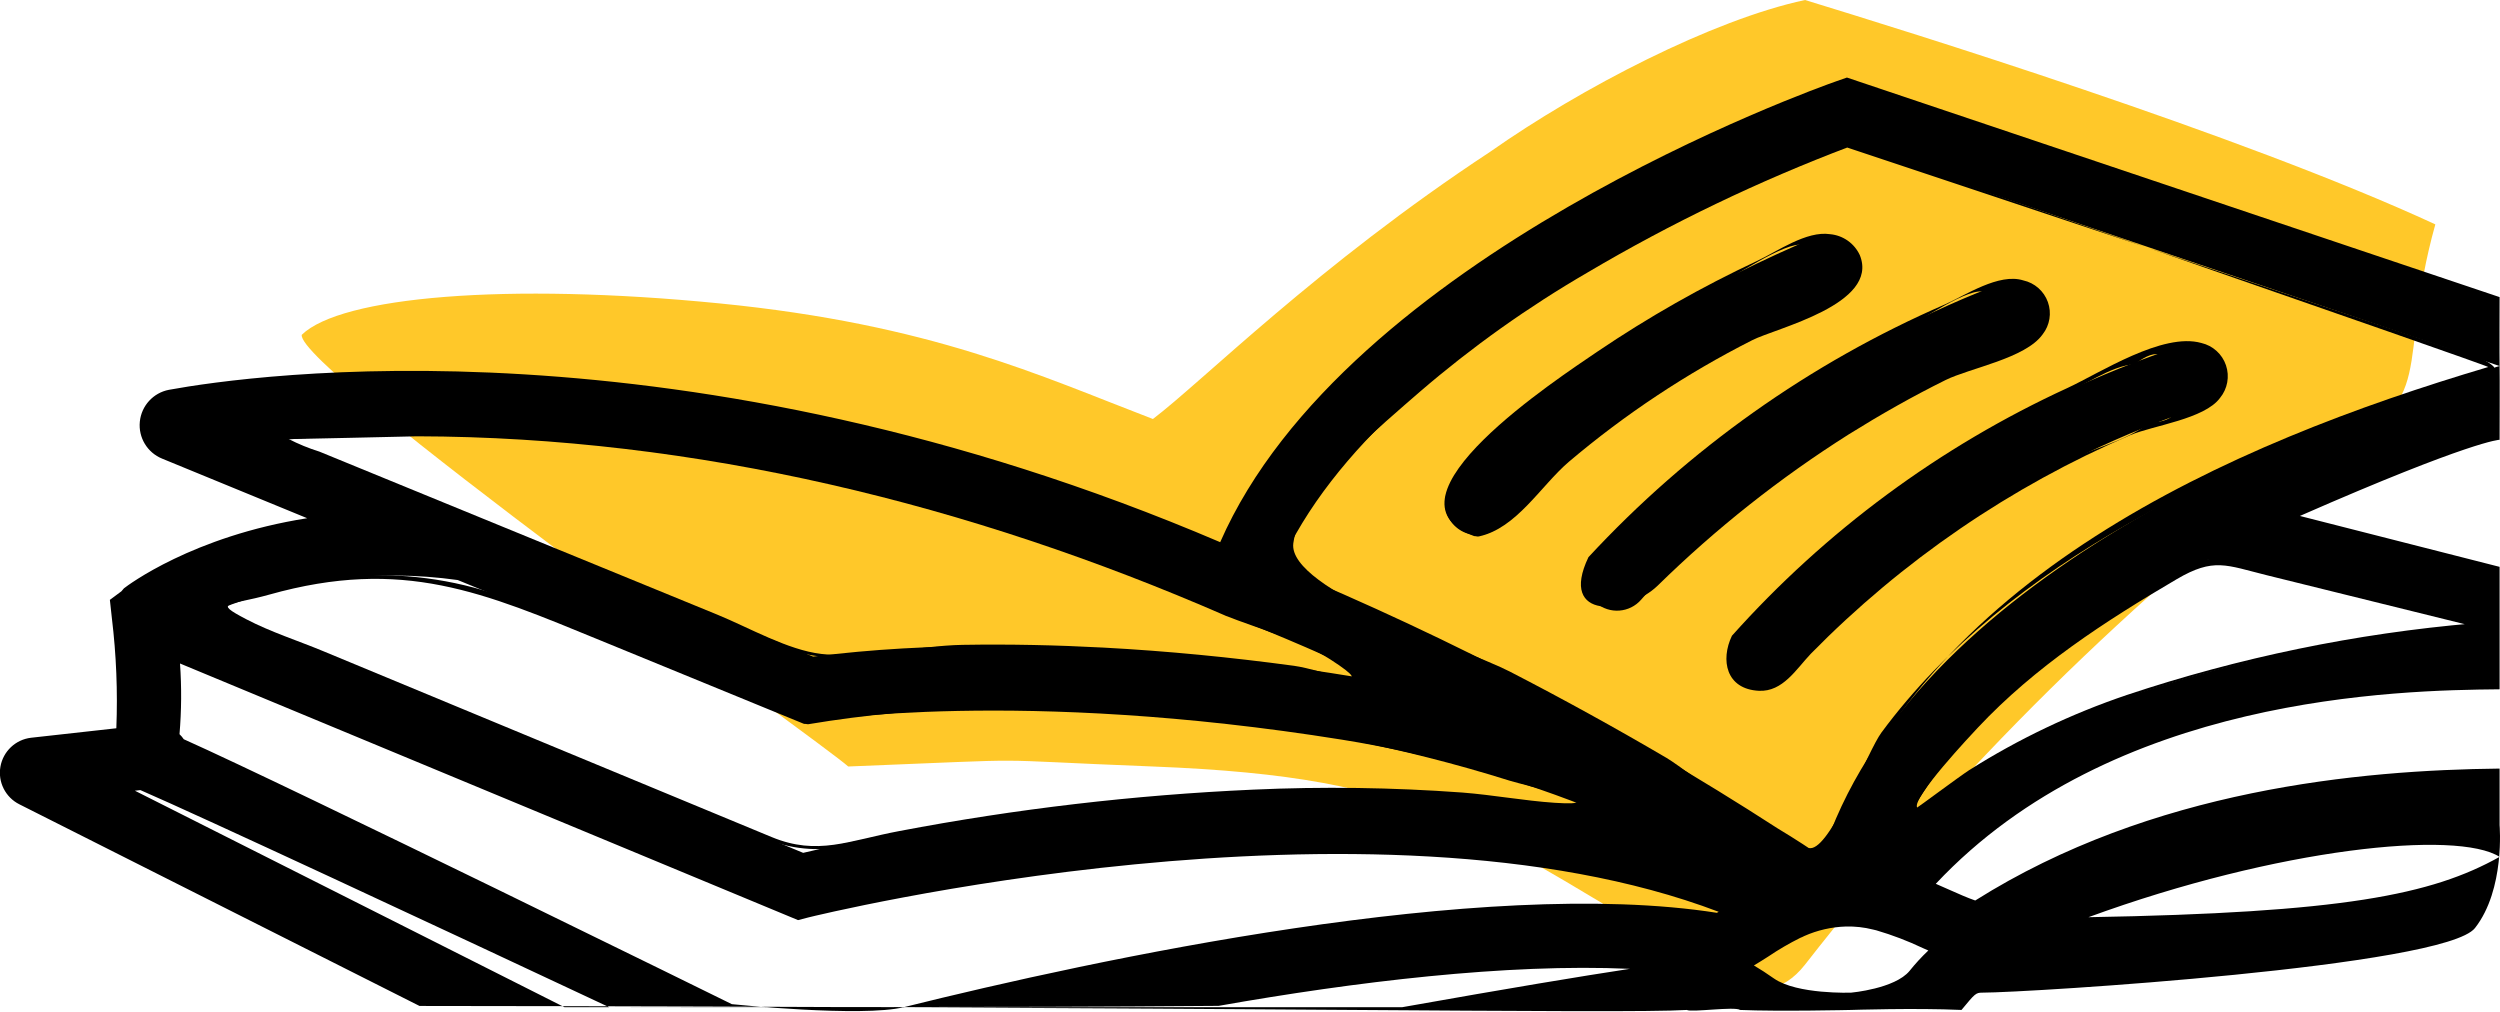
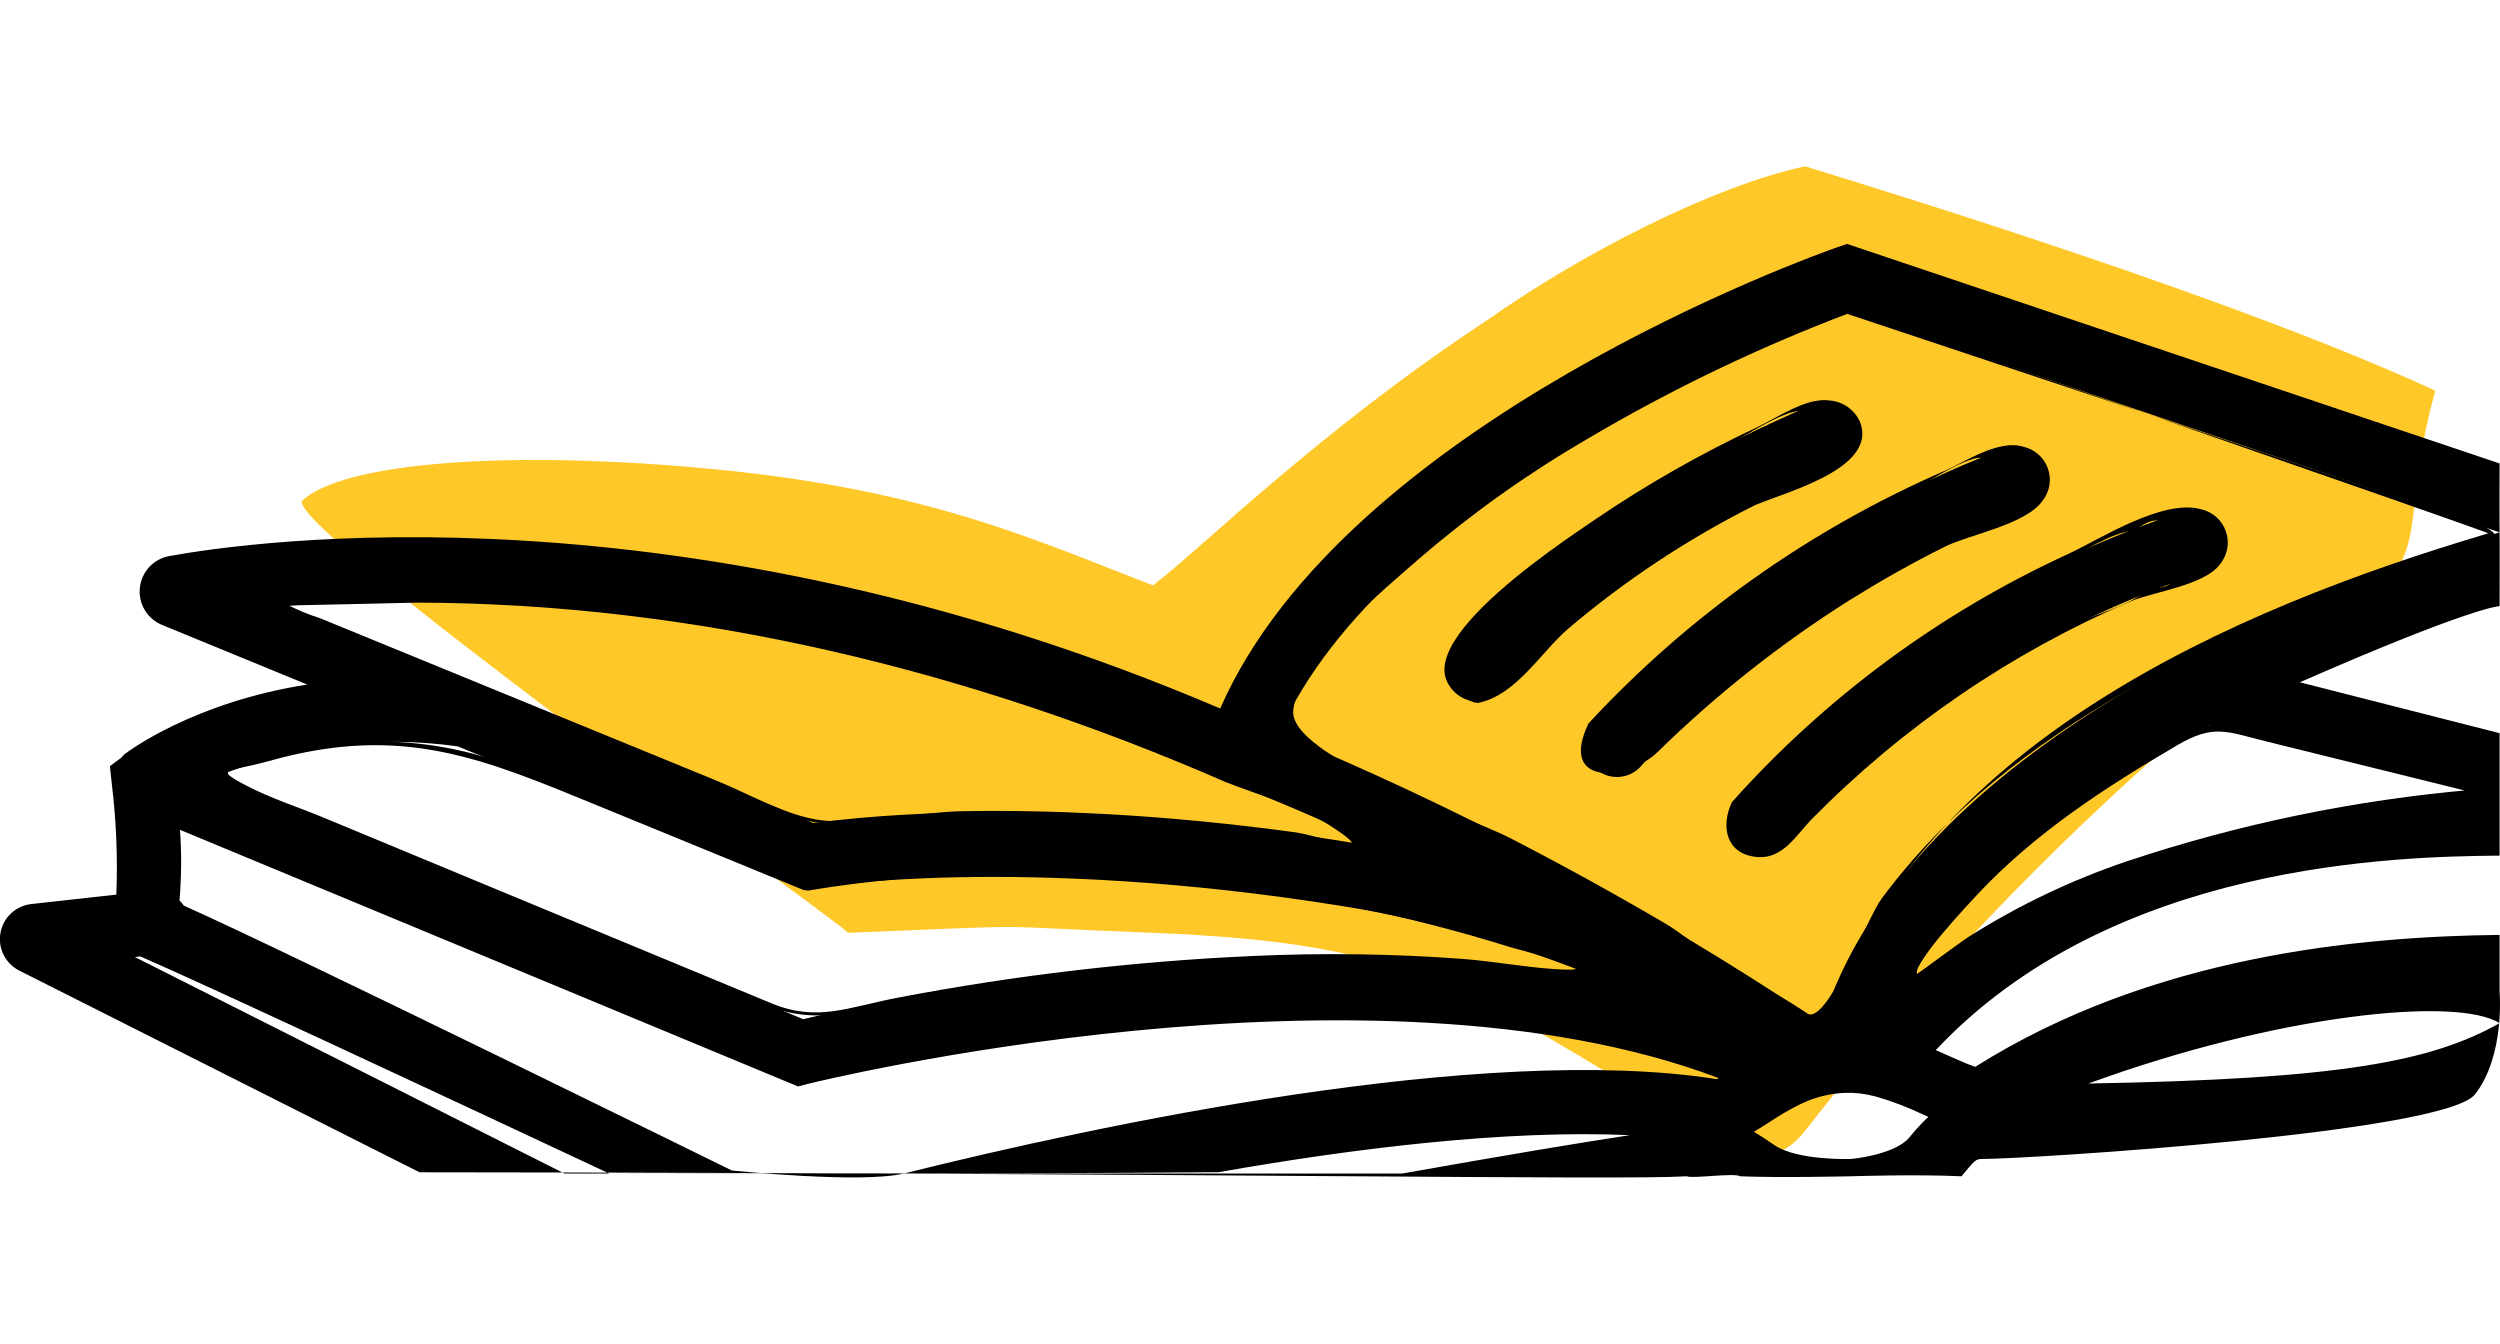
- <svg xmlns="http://www.w3.org/2000/svg" width="187.881" height="75.994" viewBox="0 0 187.881 75.994">
+ <svg xmlns="http://www.w3.org/2000/svg" width="187.881" height="100.994" viewBox="0 0 187.881 75.994">
  <g id="Group_303" data-name="Group 303" transform="translate(-5.3 -25.325)">
    <g id="Layer_2" data-name="Layer 2" transform="translate(27.978 25.325)">
      <path id="Path_1013" data-name="Path 1013" d="M170.744,52.435c-14.631-6.767-39.991-14.6-47.369-16.862-6.949,1.486-16.822,6.6-23.663,11.407-12.97,8.534-21.62,17.259-25.345,20.082-8.51-3.257-16.605-7.109-32.6-8.691S13.34,57.865,10.4,60.735c-.416,2.5,39.086,30.657,41.07,32.442,15.563-.613,8.924-.547,22.894,0,20.711.816,23.915,4.551,43.182,15.931,2.075,1.227,4.1,1.154,5.826-1.038a213.412,213.412,0,0,1,39.413-38.88C171.161,65.91,167.727,63.242,170.744,52.435Z" transform="translate(-10.401 -35.573)" fill="#ffc829" />
    </g>
    <g id="Layer_1" data-name="Layer 1" transform="translate(5.3 31.155)">
      <g id="Group_302" data-name="Group 302" transform="translate(0)">
        <path id="Path_1014" data-name="Path 1014" d="M191.218,95.07c2.274-2.9,1.85-7.73,1.85-7.73V67.925L178.06,64.1c12.97-5.686,15.008-5.725,15.008-5.725h0s.017-4.942,0-5.542c-.017-.561,0-5.18,0-5.18l-49.048-16.5-.774.27c-1.554.544-36.9,13.135-46.327,34.648-40.326-17.229-72.8-12.586-79.005-11.451a2.71,2.71,0,0,0-.51,5.173l10.9,4.477c-8.6,1.351-13.492,5.05-13.771,5.269a2.1,2.1,0,0,0-.192.224l-.866.643.152,1.39a51.865,51.865,0,0,1,.334,8.26l-6.412.713a2.65,2.65,0,0,0-.878,5l30.075,15.156c60.1.06,90.2.606,95.245.3.329.2,3.6-.279,4,0,2.928.125,8.338,0,8.338,0s4.841-.159,8.3,0c1.015-1.226,1.072-1.3,1.563-1.3C157.637,99.924,188.944,97.968,191.218,95.07Zm1.85-5.35c-5.114,2.861-11.817,4.2-30.9,4.535C176.447,89.036,189.884,87.688,193.068,89.72Zm0-12.593v5.958c-10.483.116-26.124,1.544-39.406,9.915-.584-.2-1.272-.506-1.986-.824-.315-.14-.642-.284-.979-.431C163.974,77.6,185.44,77.2,193.068,77.127Zm-1.85-4.841c-13.412,1.317-32.332,4.98-42.895,15.054,4.3-8.41,13.36-15.033,22.922-20Zm-172.185,8.6a2.258,2.258,0,0,0-.325-.385,34.273,34.273,0,0,0,.038-5.313L65.193,94.474l.77-.2c.443-.111,42.176-10.389,68.419-.424l-.137.075c-17.64-2.769-46.677,3.505-61.087,7.088-3.147.782-12.94-.222-12.94-.222S27.092,84.485,19.032,80.882ZM144.076,36.251l48.992,16.581c-14.812,4.354-44.372,15.955-50.94,36.888-.81-.564-1.919-1.3-3.338-2.153a233.169,233.169,0,0,0-37.433-19.642C109.274,50,138.944,38.178,144.076,36.251Zm-46.7,35.258c4.052,1.582,7.968,3.29,11.678,5.033-.726-.135-1.462-.26-2.21-.381a170.971,170.971,0,0,0-27.01-2.269,101.968,101.968,0,0,0-13.509.778l-39.706-16.3C39.737,57.3,66.179,57.63,97.374,71.509Zm-31.625,8.13.676-.113c.152-.024,15.4-2.5,39.658,1.39a88.251,88.251,0,0,1,19.574,5.517c-24.764-4.886-54.708,1.712-60.081,2.986L21.586,71.152a35,35,0,0,1,18.035-2.235ZM47.635,101.017,15.355,84.749l.414-.046C20.251,86.645,37.963,94.9,51,101.018c9.67-.038,28.742.045,45.8-.1,10.194-1.8,21.637-3.2,30.908-2.783-3.668.558-9.006,1.444-17.12,2.885Zm101.09-2.725c-1.109,1.341-4.389,1.633-4.389,1.633s-4.06.149-5.8-1.064c-.539-.376-1.029-.7-1.508-.98.358-.214.717-.436,1.085-.674a20.951,20.951,0,0,1,2.4-1.4,2.344,2.344,0,0,0,.3-.137,8.332,8.332,0,0,1,3.124-.715,7.515,7.515,0,0,1,2.051.229,1.7,1.7,0,0,0,.243.058,23.691,23.691,0,0,1,3.506,1.339c.135.06.267.118.4.176A15.171,15.171,0,0,0,148.725,98.291Zm-32.5-32.76a2.393,2.393,0,0,0,1.823-.838c5.454-6.351,14.687-12.562,25.339-17.041a2.409,2.409,0,0,0-1.866-4.441c-6.65,2.8-19.014,8.9-27.118,18.339a2.41,2.41,0,0,0,1.823,3.981Zm8.692,1.712a2.405,2.405,0,1,0,3.644,3.14c6.164-7.177,18.843-15.644,28.867-19.276a2.408,2.408,0,0,0-1.633-4.53C144.925,50.515,131.649,59.4,124.915,67.243Zm10.83,5.905a2.405,2.405,0,1,0,3.643,3.14,73.445,73.445,0,0,1,31.37-20.434,2.407,2.407,0,0,0-1.453-4.59A77.455,77.455,0,0,0,135.745,73.149Z" transform="translate(-5.218 -31.155)" />
        <g id="Group_301" data-name="Group 301" transform="translate(9.856 4.983)">
          <path id="Path_1018" data-name="Path 1018" d="M107.778,51.038a112.888,112.888,0,0,0-26.089,5.387,55.551,55.551,0,0,0-11.842,5.645c-.79.515-3.9,2.835-3.914,2.815-.412-.732,4.1-5.508,4.557-6,4.318-4.6,9.549-7.991,14.946-11.16,2.791-1.64,3.714-1.057,6.775-.3L107.7,51.255c.178.043.686-.1.313-.2l-8.851-2.187c-3.164-.78-7.668-2.868-10.939-2.7-2.757.14-6.257,3.092-8.484,4.564C73.6,54.788,68.2,59.681,64.609,66.167c-.1.183.479.176.578.087,11.442-10.346,27.867-13.443,42.74-14.98C108.334,51.233,108.038,51.009,107.778,51.038Z" transform="translate(68.289 -15.008)" />
          <path id="Path_1020" data-name="Path 1020" d="M87.989,33.436l27.975,9.325,17.4,5.8c.9.3,2.752.7,3.422,1.431.264.289-3.54,1.58-4.908,2.045C116.937,57.1,100.4,64.416,90.752,77.462c-1.052,1.426-3.612,8.27-5.207,8.675-1.642.417-9.3-5.8-10.931-6.76q-5.809-3.41-11.8-6.5c-3.165-1.628-16.7-6.136-16.263-9.631.479-3.863,6.813-9.029,9.513-11.394a83.744,83.744,0,0,1,12.615-8.971,126.928,126.928,0,0,1,19.678-9.45c.291-.111-.272-.243-.419-.188-15.955,6.033-35.226,15.6-42.858,31.725-.029.06.019.1.072.12A225.64,225.64,0,0,1,85.933,86.857c.118.079.5.14.564-.039,7.162-20.947,30.426-31.055,49.856-36.825.176-.053-48.05-16.755-48.05-16.755C88.124,33.18,87.621,33.313,87.989,33.436Z" transform="translate(40.788 -33.224)" />
          <path id="Path_1021" data-name="Path 1021" d="M84.929,55.956c2.522,1,5.631,1.83,7.914,3.3,4.089,2.642-.655.759-2.731.477-4.747-.643-9.518-1.11-14.3-1.368-3.528-.188-7.064-.267-10.6-.207-3.345.058-7.341,1.072-10.633.682-2.526-.3-5.407-1.968-7.813-2.953L30.544,49.242,16.865,43.636a14.332,14.332,0,0,1-2.319-.951c0,.034,9.376-.2,9.665-.2,20.962.048,41.563,5.118,60.718,13.467.142.06.715-.031.433-.154-22.315-9.725-46.75-15.054-71.146-13.176-.1.007-.352.108-.142.2L47.2,56.4c2.526,1.036,5.05,2.548,7.745,2.661,6,.248,12.147-.795,18.214-.568a178.747,178.747,0,0,1,23.592,2.534c.1.017.576-.063.3-.19Q91.273,58.159,85.362,55.8C85.22,55.747,84.644,55.843,84.929,55.956Z" transform="translate(-2.717 -20.509)" />
          <path id="Path_1022" data-name="Path 1022" d="M56.566,57.88c16.877-2.825,36.568-.826,52.708,4.251,1,.313,8.212,1.98,3.369,1.657-2.317-.157-4.626-.59-6.948-.771A132.528,132.528,0,0,0,89.955,62.8a186.892,186.892,0,0,0-26.566,3.112c-3.8.713-6.136,1.886-9.6.448L37.729,59.706l-17.59-7.295c-1.917-.8-3.988-1.455-5.828-2.418-2.574-1.349-1.3-1,1.717-1.847,10.086-2.837,16.128-.154,24.924,3.449L56.2,57.846c.142.058.718-.039.433-.154L34.983,48.82c-7.562-3.1-15.3-2.695-23,.368-.1.041-.12.123-.007.171L53.06,66.4c4.5,1.864,7.516.282,12.456-.595,16.687-2.962,34.058-4.215,50.81-1.125.1.017.58-.079.3-.19C98.435,57.227,75.758,54.4,56.273,57.659,55.89,57.724,56.388,57.909,56.566,57.88Z" transform="translate(-5.66 -14.269)" />
          <path id="Path_1025" data-name="Path 1025" d="M52.943,58.777c2.839-.607,4.643-3.781,6.758-5.6a70.81,70.81,0,0,1,13.788-9.147c1.768-.91,9.583-2.692,8.094-6.389A2.733,2.733,0,0,0,79.34,36.06c-1.763-.265-3.935,1.279-5.448,1.994a88.194,88.194,0,0,0-12.032,6.832c-2.88,1.968-16.829,11.049-9.282,13.857.142.053.718-.048.433-.154l-1.753-3.861,1.248-1.392c.874-1.368,2.839-2.784,4.056-3.834a67.034,67.034,0,0,1,7.3-5.467c2.124-1.378,4.316-2.652,6.553-3.839,1.3-.689,5.672-3.682,6.878-3.314l.508,4.67-1.946.9c-.2.178-1.707.831-1.953.956A83.126,83.126,0,0,0,65.926,48a64.645,64.645,0,0,0-6.794,5.05c-1.63,1.4-4.448,5.077-6.483,5.51C52.268,58.638,52.762,58.816,52.943,58.777Z" transform="translate(48.333 -29.274)" />
          <path id="Path_1026" data-name="Path 1026" d="M55.2,58.355c-2.288,4.785,2.941,4.318,5.2,2.141A86.766,86.766,0,0,1,74.77,49.12c2.355-1.469,4.776-2.844,7.263-4.075,1.811-.9,6.009-1.623,7.3-3.434a2.545,2.545,0,0,0-1.455-4.058c-1.825-.576-4.361,1.125-5.857,1.792A79.954,79.954,0,0,0,55.2,58.355c-.1.108.455.224.578.087A74.412,74.412,0,0,1,71.326,45.579c2.5-1.6,5.082-3.085,7.731-4.426.857-.436,4.925-3.239,5.912-2.7l1.341,4.3q-1.189.47-2.348,1a83.881,83.881,0,0,0-13.624,7.8,77.648,77.648,0,0,0-7.047,5.5c-.414.366-.853.761-1.257,1.142-.578.537-1.139,1.089-1.681,1.662q-1.752,2.334-4.576-1.418C55.858,58.276,55.273,58.2,55.2,58.355Z" transform="translate(54.319 -27.294)" />
          <path id="Path_1027" data-name="Path 1027" d="M59.614,61.521c-.869,1.816-.453,4.012,2.028,4.135,1.8.089,2.813-1.64,3.9-2.782a75.276,75.276,0,0,1,24.03-16.439c1.7-.718,5.561-1.2,6.724-2.789a2.566,2.566,0,0,0-1.4-4.128c-2.909-.824-7.608,2.242-10.04,3.369A76.91,76.91,0,0,0,59.614,61.521c-.1.111.458.224.578.087A74.443,74.443,0,0,1,74.507,49.16a79.349,79.349,0,0,1,9.91-5.66c1.445-.691,3.786-2.312,5.46-2.382q2.727-2.074,2.442,1.5,1.835,2.771-1.329,2.888c-1.688,1.416-5.161,2.218-7.165,3.27a77.419,77.419,0,0,0-9.385,5.838q-2.713,1.965-5.245,4.164c-1.122.973-2.218,1.984-3.27,3.034l-.956.978q-1.832,2.883-4.776-1.18C60.272,61.442,59.687,61.37,59.614,61.521Z" transform="translate(60.688 -24.554)" />
        </g>
      </g>
    </g>
  </g>
</svg>
